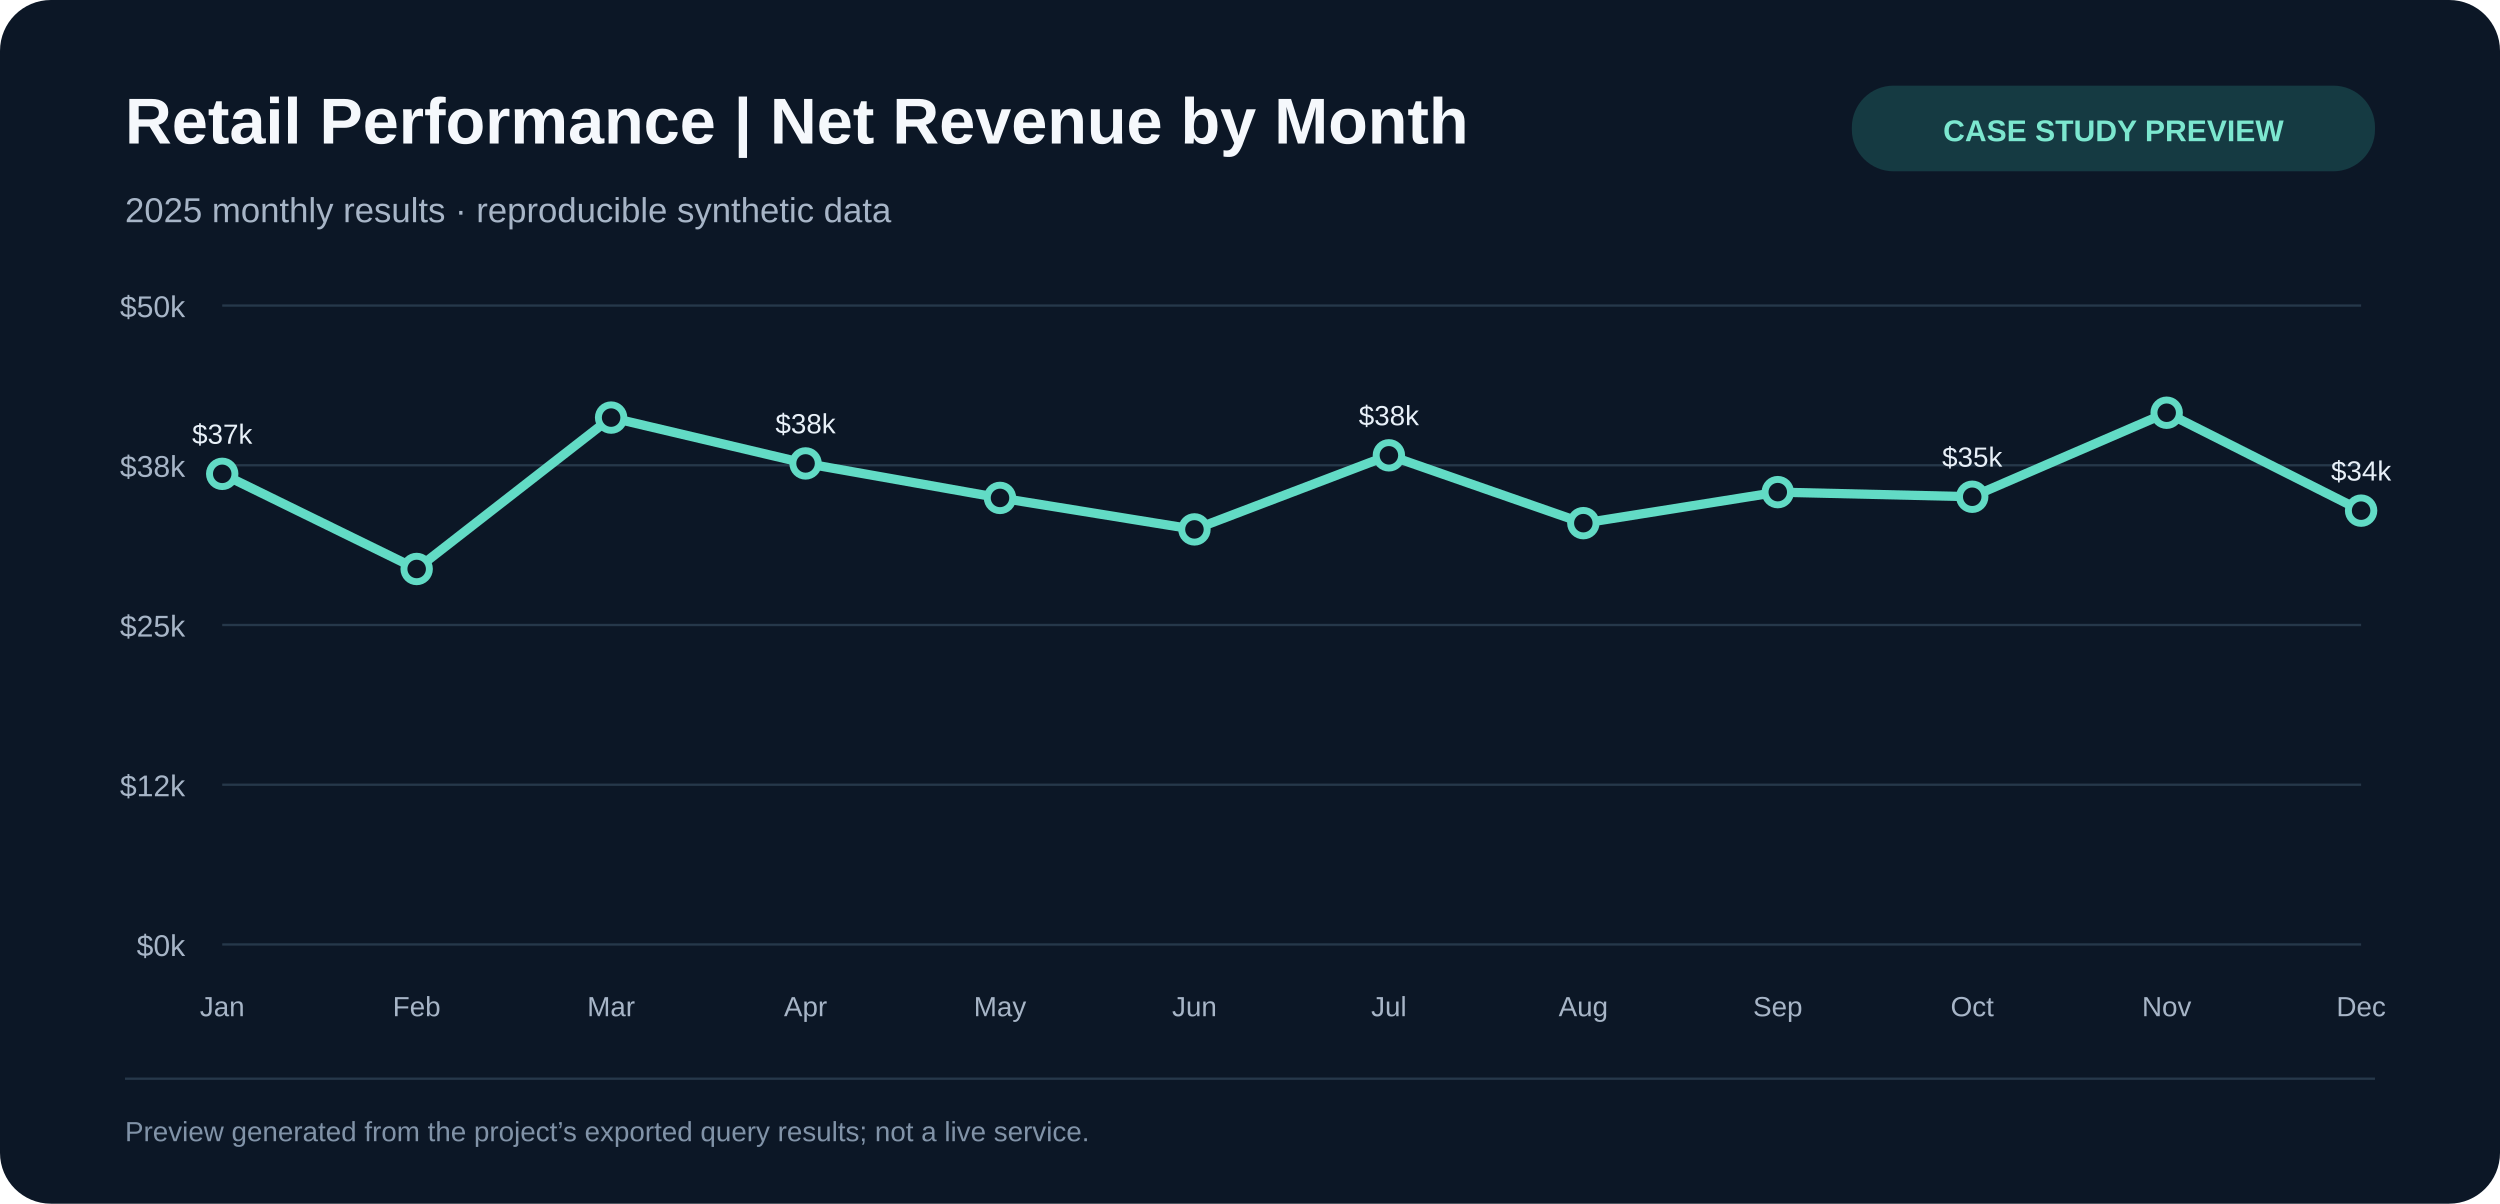
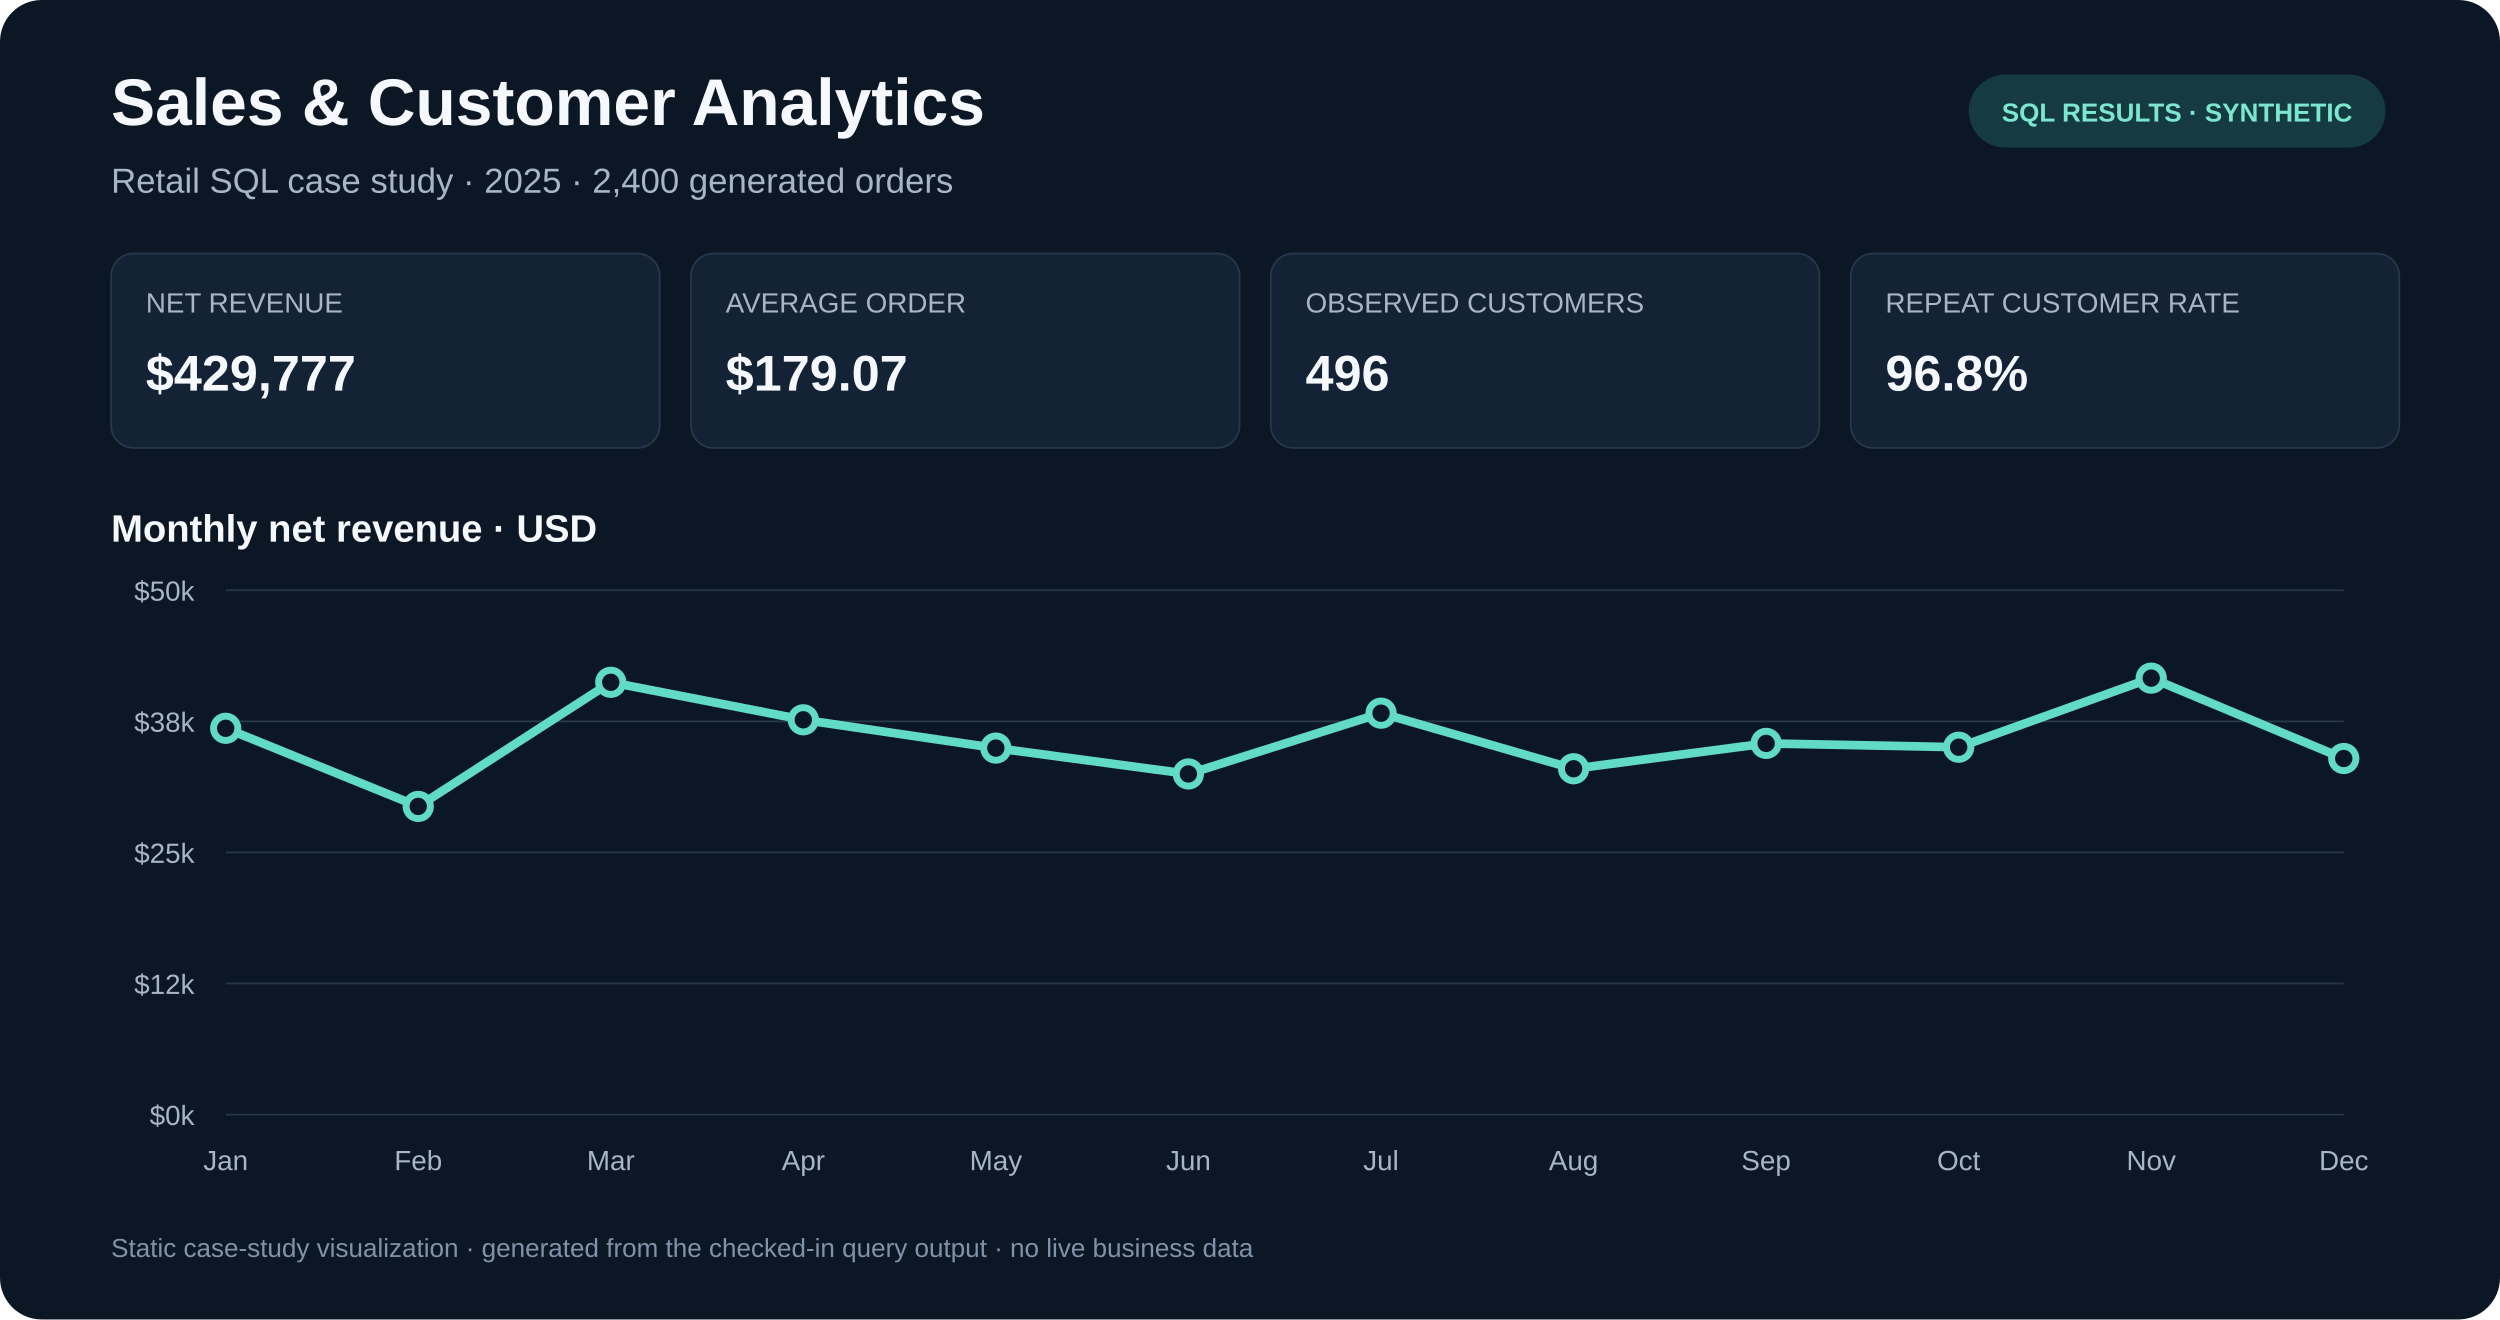
- <svg xmlns="http://www.w3.org/2000/svg" width="1080" height="520" viewBox="0 0 1080 520" role="img" aria-labelledby="title description">
-   <rect width="1080" height="520" rx="22" fill="#0c1726" />
-   <text x="54" y="62" fill="#f5f8fc" font-family="Arial,sans-serif" font-size="28" font-weight="700">Retail Performance | Net Revenue by Month</text>
-   <text x="54" y="96" fill="#a7b5c7" font-family="Arial,sans-serif" font-size="15">2025 monthly results · reproducible synthetic data</text>
-   <rect x="800" y="37" width="226" height="37" rx="18" fill="#153a42" />
-   <text x="913" y="61" text-anchor="middle" fill="#7ce7cf" font-family="Arial,sans-serif" font-size="13" font-weight="700">CASE STUDY PREVIEW</text>
-   <line x1="96" y1="408.0" x2="1020" y2="408.0" stroke="#26384a" stroke-width="1" />
-   <text x="80" y="413.0" text-anchor="end" fill="#a7b5c7" font-family="Arial,sans-serif" font-size="13">$0k</text>
-   <line x1="96" y1="339.0" x2="1020" y2="339.0" stroke="#26384a" stroke-width="1" />
-   <text x="80" y="344.0" text-anchor="end" fill="#a7b5c7" font-family="Arial,sans-serif" font-size="13">$12k</text>
-   <line x1="96" y1="270.0" x2="1020" y2="270.0" stroke="#26384a" stroke-width="1" />
-   <text x="80" y="275.0" text-anchor="end" fill="#a7b5c7" font-family="Arial,sans-serif" font-size="13">$25k</text>
-   <line x1="96" y1="201.0" x2="1020" y2="201.0" stroke="#26384a" stroke-width="1" />
-   <text x="80" y="206.0" text-anchor="end" fill="#a7b5c7" font-family="Arial,sans-serif" font-size="13">$38k</text>
-   <line x1="96" y1="132.0" x2="1020" y2="132.0" stroke="#26384a" stroke-width="1" />
-   <text x="80" y="137.0" text-anchor="end" fill="#a7b5c7" font-family="Arial,sans-serif" font-size="13">$50k</text>
-   <polyline points="96.0,204.7 180.0,245.8 264.0,180.4 348.0,200.2 432.0,215.1 516.0,228.7 600.0,196.7 684.0,226.0 768.0,212.6 852.0,214.6 936.0,178.3 1020.0,220.6" fill="none" stroke="#62dbc5" stroke-width="4" stroke-linecap="round" stroke-linejoin="round" />
-   <circle cx="96.0" cy="204.7" r="5.5" fill="#0c1726" stroke="#62dbc5" stroke-width="3" />
-   <text x="96.0" y="191.7" text-anchor="middle" fill="#e8f0f8" font-family="Arial,sans-serif" font-size="12">$37k</text>
-   <circle cx="180.0" cy="245.8" r="5.5" fill="#0c1726" stroke="#62dbc5" stroke-width="3" />
-   <circle cx="264.0" cy="180.4" r="5.5" fill="#0c1726" stroke="#62dbc5" stroke-width="3" />
-   <circle cx="348.0" cy="200.2" r="5.5" fill="#0c1726" stroke="#62dbc5" stroke-width="3" />
-   <text x="348.0" y="187.2" text-anchor="middle" fill="#e8f0f8" font-family="Arial,sans-serif" font-size="12">$38k</text>
-   <circle cx="432.0" cy="215.1" r="5.5" fill="#0c1726" stroke="#62dbc5" stroke-width="3" />
-   <circle cx="516.0" cy="228.7" r="5.5" fill="#0c1726" stroke="#62dbc5" stroke-width="3" />
-   <circle cx="600.0" cy="196.7" r="5.5" fill="#0c1726" stroke="#62dbc5" stroke-width="3" />
-   <text x="600.0" y="183.7" text-anchor="middle" fill="#e8f0f8" font-family="Arial,sans-serif" font-size="12">$38k</text>
-   <circle cx="684.0" cy="226.0" r="5.5" fill="#0c1726" stroke="#62dbc5" stroke-width="3" />
-   <circle cx="768.0" cy="212.6" r="5.5" fill="#0c1726" stroke="#62dbc5" stroke-width="3" />
-   <circle cx="852.0" cy="214.6" r="5.5" fill="#0c1726" stroke="#62dbc5" stroke-width="3" />
-   <text x="852.0" y="201.6" text-anchor="middle" fill="#e8f0f8" font-family="Arial,sans-serif" font-size="12">$35k</text>
-   <circle cx="936.0" cy="178.3" r="5.5" fill="#0c1726" stroke="#62dbc5" stroke-width="3" />
-   <circle cx="1020.0" cy="220.6" r="5.5" fill="#0c1726" stroke="#62dbc5" stroke-width="3" />
-   <text x="1020.0" y="207.6" text-anchor="middle" fill="#e8f0f8" font-family="Arial,sans-serif" font-size="12">$34k</text>
-   <text x="96.0" y="439" text-anchor="middle" fill="#a7b5c7" font-family="Arial,sans-serif" font-size="12">Jan</text>
-   <text x="180.0" y="439" text-anchor="middle" fill="#a7b5c7" font-family="Arial,sans-serif" font-size="12">Feb</text>
-   <text x="264.0" y="439" text-anchor="middle" fill="#a7b5c7" font-family="Arial,sans-serif" font-size="12">Mar</text>
-   <text x="348.0" y="439" text-anchor="middle" fill="#a7b5c7" font-family="Arial,sans-serif" font-size="12">Apr</text>
-   <text x="432.0" y="439" text-anchor="middle" fill="#a7b5c7" font-family="Arial,sans-serif" font-size="12">May</text>
-   <text x="516.0" y="439" text-anchor="middle" fill="#a7b5c7" font-family="Arial,sans-serif" font-size="12">Jun</text>
-   <text x="600.0" y="439" text-anchor="middle" fill="#a7b5c7" font-family="Arial,sans-serif" font-size="12">Jul</text>
-   <text x="684.0" y="439" text-anchor="middle" fill="#a7b5c7" font-family="Arial,sans-serif" font-size="12">Aug</text>
-   <text x="768.0" y="439" text-anchor="middle" fill="#a7b5c7" font-family="Arial,sans-serif" font-size="12">Sep</text>
-   <text x="852.0" y="439" text-anchor="middle" fill="#a7b5c7" font-family="Arial,sans-serif" font-size="12">Oct</text>
-   <text x="936.0" y="439" text-anchor="middle" fill="#a7b5c7" font-family="Arial,sans-serif" font-size="12">Nov</text>
-   <text x="1020.0" y="439" text-anchor="middle" fill="#a7b5c7" font-family="Arial,sans-serif" font-size="12">Dec</text>
-   <line x1="54" y1="466" x2="1026" y2="466" stroke="#26384a" />
-   <text x="54" y="493" fill="#8193a8" font-family="Arial,sans-serif" font-size="12">Preview generated from the project’s exported query results; not a live service.</text>
+ <svg xmlns="http://www.w3.org/2000/svg" width="1440" height="760" viewBox="0 0 1440 760" role="img" aria-labelledby="title description">
+   <rect width="100%" height="100%" rx="24" fill="#0c1726" />
+   <text x="64" y="72" text-anchor="start" fill="#f5f8fc" font-family="Arial,sans-serif" font-size="38" font-weight="700">Sales &amp; Customer Analytics</text>
+   <text x="64" y="111" text-anchor="start" fill="#a7b5c7" font-family="Arial,sans-serif" font-size="20" font-weight="400">Retail SQL case study · 2025 · 2,400 generated orders</text>
+   <rect x="1134" y="43" width="240" height="42" rx="21" fill="#153a42" />
+   <text x="1254" y="70" text-anchor="middle" fill="#7ce7cf" font-family="Arial,sans-serif" font-size="15" font-weight="700">SQL RESULTS · SYNTHETIC</text>
+   <rect x="64" y="146" width="316" height="112" rx="13" fill="#142235" stroke="#26384a" />
+   <text x="84" y="180" text-anchor="start" fill="#a7b5c7" font-family="Arial,sans-serif" font-size="16" font-weight="500">NET REVENUE</text>
+   <text x="84" y="225" text-anchor="start" fill="#f5f8fc" font-family="Arial,sans-serif" font-size="29" font-weight="700">$429,777</text>
+   <rect x="398" y="146" width="316" height="112" rx="13" fill="#142235" stroke="#26384a" />
+   <text x="418" y="180" text-anchor="start" fill="#a7b5c7" font-family="Arial,sans-serif" font-size="16" font-weight="500">AVERAGE ORDER</text>
+   <text x="418" y="225" text-anchor="start" fill="#f5f8fc" font-family="Arial,sans-serif" font-size="29" font-weight="700">$179.07</text>
+   <rect x="732" y="146" width="316" height="112" rx="13" fill="#142235" stroke="#26384a" />
+   <text x="752" y="180" text-anchor="start" fill="#a7b5c7" font-family="Arial,sans-serif" font-size="16" font-weight="500">OBSERVED CUSTOMERS</text>
+   <text x="752" y="225" text-anchor="start" fill="#f5f8fc" font-family="Arial,sans-serif" font-size="29" font-weight="700">496</text>
+   <rect x="1066" y="146" width="316" height="112" rx="13" fill="#142235" stroke="#26384a" />
+   <text x="1086" y="180" text-anchor="start" fill="#a7b5c7" font-family="Arial,sans-serif" font-size="16" font-weight="500">REPEAT CUSTOMER RATE</text>
+   <text x="1086" y="225" text-anchor="start" fill="#f5f8fc" font-family="Arial,sans-serif" font-size="29" font-weight="700">96.8%</text>
+   <text x="64" y="312" text-anchor="start" fill="#f5f8fc" font-family="Arial,sans-serif" font-size="22" font-weight="600">Monthly net revenue · USD</text>
+   <line x1="130" y1="642.0" x2="1350" y2="642.0" stroke="#26384a" stroke-width="1" />
+   <text x="112" y="648.0" text-anchor="end" fill="#a7b5c7" font-family="Arial,sans-serif" font-size="16" font-weight="400">$0k</text>
+   <line x1="130" y1="566.5" x2="1350" y2="566.5" stroke="#26384a" stroke-width="1" />
+   <text x="112" y="572.5" text-anchor="end" fill="#a7b5c7" font-family="Arial,sans-serif" font-size="16" font-weight="400">$12k</text>
+   <line x1="130" y1="491.0" x2="1350" y2="491.0" stroke="#26384a" stroke-width="1" />
+   <text x="112" y="497.0" text-anchor="end" fill="#a7b5c7" font-family="Arial,sans-serif" font-size="16" font-weight="400">$25k</text>
+   <line x1="130" y1="415.5" x2="1350" y2="415.5" stroke="#26384a" stroke-width="1" />
+   <text x="112" y="421.5" text-anchor="end" fill="#a7b5c7" font-family="Arial,sans-serif" font-size="16" font-weight="400">$38k</text>
+   <line x1="130" y1="340.0" x2="1350" y2="340.0" stroke="#26384a" stroke-width="1" />
+   <text x="112" y="346.0" text-anchor="end" fill="#a7b5c7" font-family="Arial,sans-serif" font-size="16" font-weight="400">$50k</text>
+   <polyline points="130.0,419.5 240.9,464.5 351.8,393.0 462.7,414.6 573.6,430.9 684.5,445.8 795.5,410.8 906.4,442.8 1017.3,428.2 1128.2,430.4 1239.1,390.6 1350.0,436.9" fill="none" stroke="#62dbc5" stroke-width="5" stroke-linecap="round" stroke-linejoin="round" />
+   <circle cx="130.0" cy="419.5" r="7" fill="#0c1726" stroke="#62dbc5" stroke-width="4" />
+   <text x="130.0" y="674" text-anchor="middle" fill="#a7b5c7" font-family="Arial,sans-serif" font-size="16" font-weight="400">Jan</text>
+   <circle cx="240.9" cy="464.5" r="7" fill="#0c1726" stroke="#62dbc5" stroke-width="4" />
+   <text x="240.909" y="674" text-anchor="middle" fill="#a7b5c7" font-family="Arial,sans-serif" font-size="16" font-weight="400">Feb</text>
+   <circle cx="351.8" cy="393.0" r="7" fill="#0c1726" stroke="#62dbc5" stroke-width="4" />
+   <text x="351.818" y="674" text-anchor="middle" fill="#a7b5c7" font-family="Arial,sans-serif" font-size="16" font-weight="400">Mar</text>
+   <circle cx="462.7" cy="414.6" r="7" fill="#0c1726" stroke="#62dbc5" stroke-width="4" />
+   <text x="462.727" y="674" text-anchor="middle" fill="#a7b5c7" font-family="Arial,sans-serif" font-size="16" font-weight="400">Apr</text>
+   <circle cx="573.6" cy="430.9" r="7" fill="#0c1726" stroke="#62dbc5" stroke-width="4" />
+   <text x="573.636" y="674" text-anchor="middle" fill="#a7b5c7" font-family="Arial,sans-serif" font-size="16" font-weight="400">May</text>
+   <circle cx="684.5" cy="445.8" r="7" fill="#0c1726" stroke="#62dbc5" stroke-width="4" />
+   <text x="684.545" y="674" text-anchor="middle" fill="#a7b5c7" font-family="Arial,sans-serif" font-size="16" font-weight="400">Jun</text>
+   <circle cx="795.5" cy="410.8" r="7" fill="#0c1726" stroke="#62dbc5" stroke-width="4" />
+   <text x="795.455" y="674" text-anchor="middle" fill="#a7b5c7" font-family="Arial,sans-serif" font-size="16" font-weight="400">Jul</text>
+   <circle cx="906.4" cy="442.8" r="7" fill="#0c1726" stroke="#62dbc5" stroke-width="4" />
+   <text x="906.364" y="674" text-anchor="middle" fill="#a7b5c7" font-family="Arial,sans-serif" font-size="16" font-weight="400">Aug</text>
+   <circle cx="1017.3" cy="428.2" r="7" fill="#0c1726" stroke="#62dbc5" stroke-width="4" />
+   <text x="1017.273" y="674" text-anchor="middle" fill="#a7b5c7" font-family="Arial,sans-serif" font-size="16" font-weight="400">Sep</text>
+   <circle cx="1128.2" cy="430.4" r="7" fill="#0c1726" stroke="#62dbc5" stroke-width="4" />
+   <text x="1128.182" y="674" text-anchor="middle" fill="#a7b5c7" font-family="Arial,sans-serif" font-size="16" font-weight="400">Oct</text>
+   <circle cx="1239.1" cy="390.6" r="7" fill="#0c1726" stroke="#62dbc5" stroke-width="4" />
+   <text x="1239.091" y="674" text-anchor="middle" fill="#a7b5c7" font-family="Arial,sans-serif" font-size="16" font-weight="400">Nov</text>
+   <circle cx="1350.0" cy="436.9" r="7" fill="#0c1726" stroke="#62dbc5" stroke-width="4" />
+   <text x="1350.0" y="674" text-anchor="middle" fill="#a7b5c7" font-family="Arial,sans-serif" font-size="16" font-weight="400">Dec</text>
+   <text x="64" y="724" text-anchor="start" fill="#8193a8" font-family="Arial,sans-serif" font-size="15" font-weight="400">Static case-study visualization · generated from the checked-in query output · no live business data</text>
</svg>
